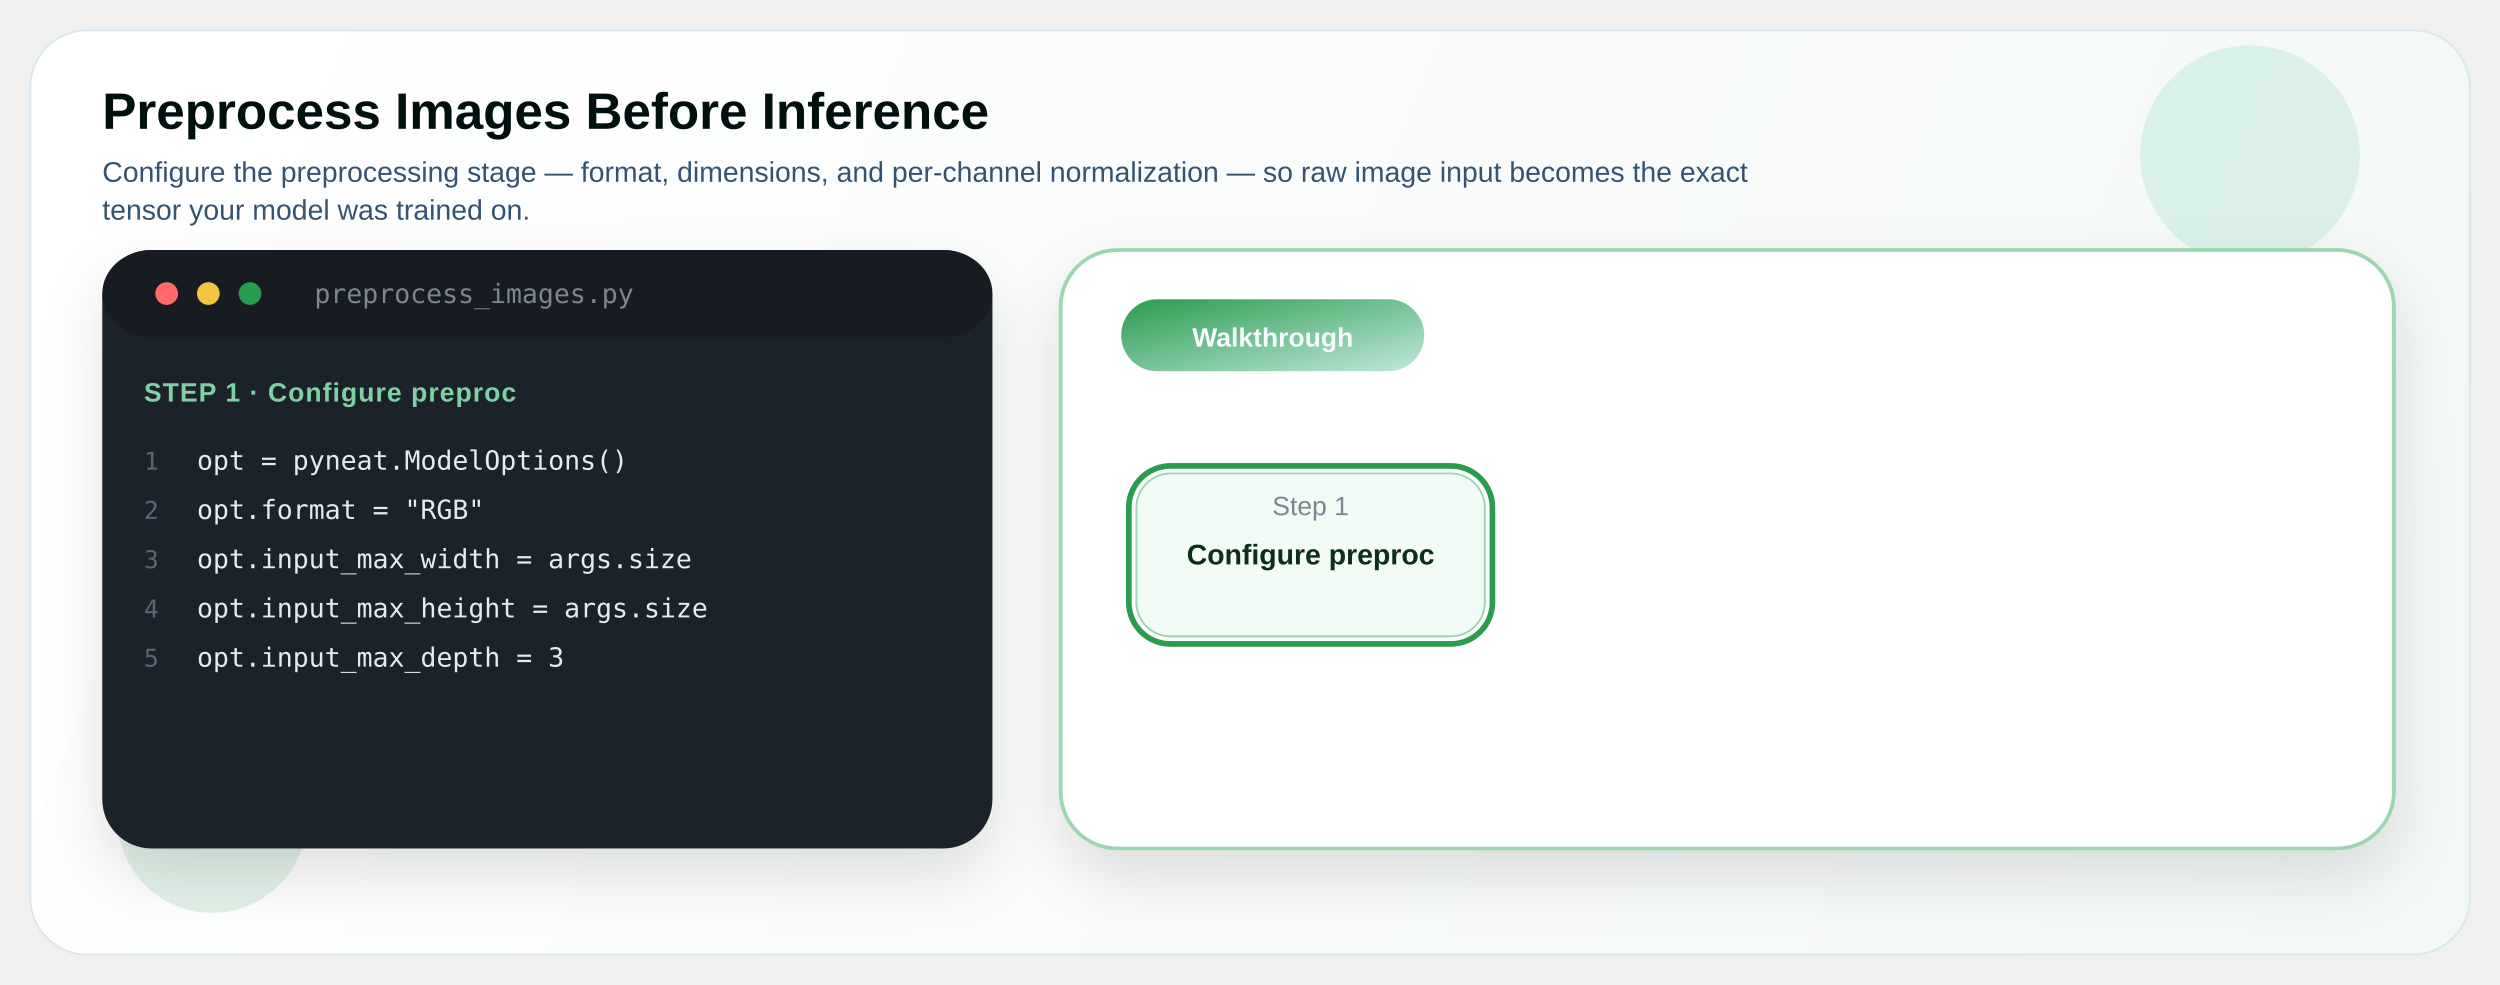
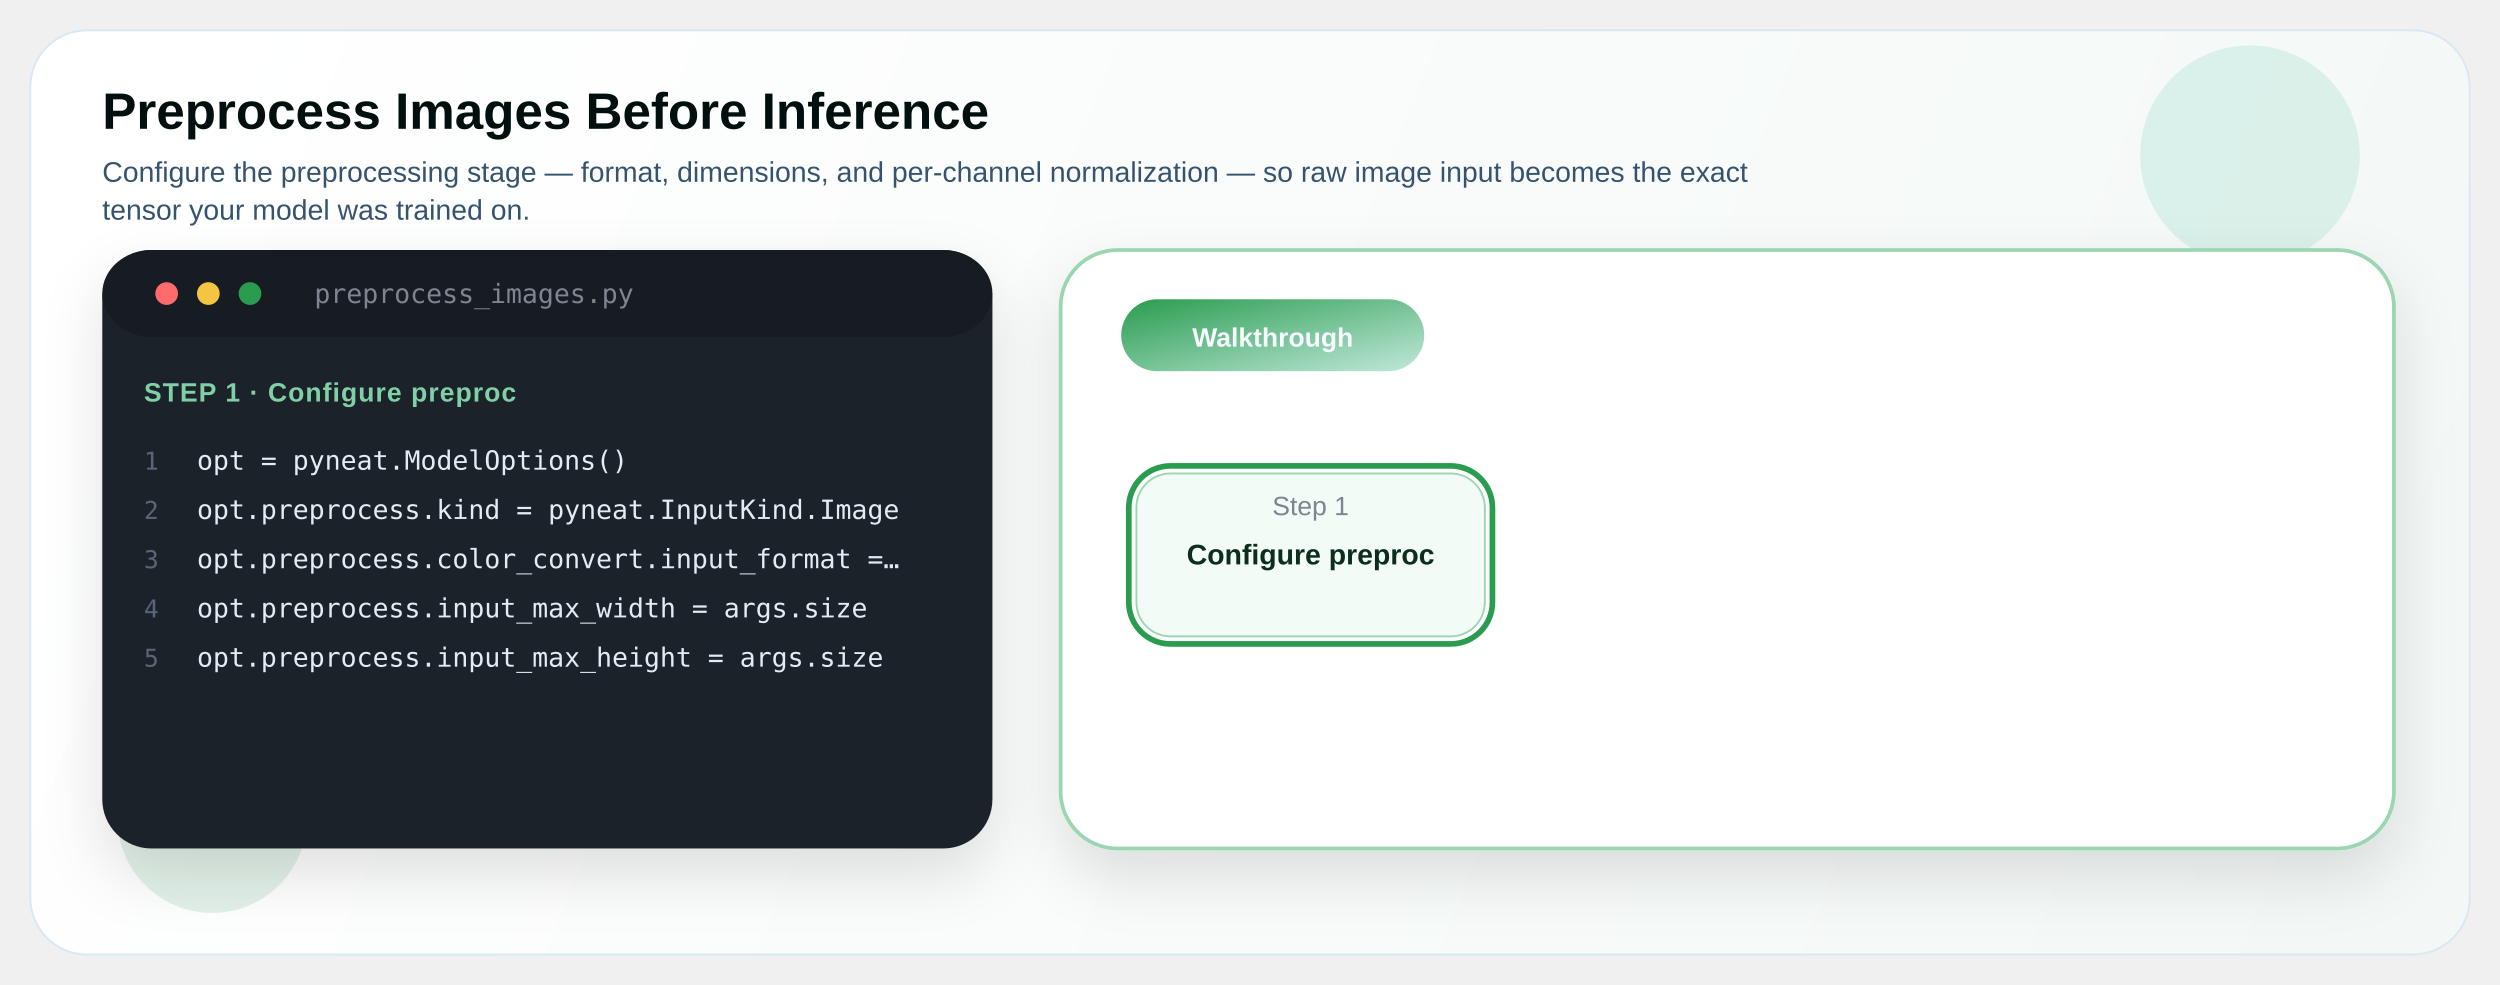
<svg xmlns="http://www.w3.org/2000/svg" viewBox="0 0 1320 520" role="img" aria-labelledby="ftl ftd">
  <defs>
    <linearGradient id="fbg" x1="80" y1="40" x2="1240" y2="500" gradientUnits="userSpaceOnUse">
      <stop offset="0" stop-color="#FFFFFF" />
      <stop offset="1" stop-color="#F3F8F6" />
    </linearGradient>
    <linearGradient id="fgreen" x1="0" y1="0" x2="1" y2="1">
      <stop offset="0" stop-color="#2A9C4F" />
      <stop offset="1" stop-color="#C0E8DB" />
    </linearGradient>
    <filter id="fsh" x="-10%" y="-18%" width="120%" height="142%" filterUnits="objectBoundingBox">
      <feDropShadow dx="0" dy="14" stdDeviation="16" flood-color="#010F0E" flood-opacity="0.12" />
    </filter>
    <marker id="farr" markerWidth="7" markerHeight="7" refX="5" refY="3.5" orient="auto" markerUnits="strokeWidth">
      <path d="M0 0L7 3.5L0 7Z" fill="#2A9C4F" />
    </marker>
    <style>.fsans{font-family:"Avenir Next","Segoe UI",Arial,sans-serif;}.fmono{font-family:"SFMono-Regular","Menlo","Consolas",monospace;}.fttl{fill:#010F0E;font-size:27px;font-weight:700;}.fsub{fill:#35536F;font-size:15px;font-weight:500;}.fcode{fill:#E2ECF6;font-size:14px;font-weight:500;}.fln{fill:#586677;font-size:13px;font-weight:500;}.fcap{fill:#7FD0A6;font-size:14px;font-weight:700;letter-spacing:0.04em;}.fdim{fill:#7D8590;font-size:14px;font-weight:500;}.ftag{fill:#F8FBFF;font-weight:650;}.fnl{fill:#0B2E1B;font-weight:650;}.fcounter{fill:#9AA7B4;font-size:13px;font-weight:600;}.fhint{fill:#2A9C4F;font-size:15px;font-weight:700;}.fanim{transition:opacity 0.55s ease;}</style>
  </defs>
  <rect x="16" y="16" width="1288" height="488" rx="30" fill="url(#fbg)" stroke="#D8E7F1" />
  <circle cx="1188" cy="82" r="58" fill="#C0E8DB" opacity="0.5" />
  <circle cx="112" cy="432" r="50" fill="#BFE0CF" opacity="0.45" />
  <text x="54" y="68" class="fsans fttl">Preprocess Images Before Inference</text>
  <text x="54" y="96" class="fsans fsub">Configure the preprocessing stage — format, dimensions, and per-channel normalization — so raw image input becomes the exact</text>
  <text x="54" y="116" class="fsans fsub">tensor your model was trained on.</text>
  <g filter="url(#fsh)">
    <rect x="54" y="132" width="470" height="316" rx="26" fill="#1F232A" />
    <rect x="54" y="132" width="470" height="46" rx="26" fill="#181C22" />
    <circle cx="88" cy="155" r="6" fill="#FF6B6B" />
    <circle cx="110" cy="155" r="6" fill="#F4C542" />
    <circle cx="132" cy="155" r="6" fill="#2A9C4F" />
    <text x="166" y="160" class="fmono fdim">preprocess_images.py</text>
    <g id="code0" class="fanim" opacity="1">
      <text x="76" y="212" class="fsans fcap">STEP 1 · Configure preproc</text>
      <text x="76" y="248" class="fmono fln">1</text>
      <text x="104" y="248" class="fmono fcode" xml:space="preserve">opt = pyneat.ModelOptions()</text>
      <text x="76" y="274" class="fmono fln">2</text>
-       <text x="104" y="274" class="fmono fcode" xml:space="preserve">opt.format = "RGB"</text>
+       <text x="104" y="274" class="fmono fcode" xml:space="preserve">opt.preprocess.kind = pyneat.InputKind.Image</text>
      <text x="76" y="300" class="fmono fln">3</text>
-       <text x="104" y="300" class="fmono fcode" xml:space="preserve">opt.input_max_width = args.size</text>
+       <text x="104" y="300" class="fmono fcode" xml:space="preserve">opt.preprocess.color_convert.input_format =…</text>
      <text x="76" y="326" class="fmono fln">4</text>
-       <text x="104" y="326" class="fmono fcode" xml:space="preserve">opt.input_max_height = args.size</text>
+       <text x="104" y="326" class="fmono fcode" xml:space="preserve">opt.preprocess.input_max_width = args.size</text>
      <text x="76" y="352" class="fmono fln">5</text>
-       <text x="104" y="352" class="fmono fcode" xml:space="preserve">opt.input_max_depth = 3</text>
+       <text x="104" y="352" class="fmono fcode" xml:space="preserve">opt.preprocess.input_max_height = args.size</text>
    </g>
    <g id="code1" class="fanim" opacity="0">
      <text x="76" y="212" class="fsans fcap">STEP 2 · Load model</text>
      <text x="76" y="248" class="fmono fln">1</text>
      <text x="104" y="248" class="fmono fcode" xml:space="preserve">model = pyneat.Model(str(args.model), opt)</text>
    </g>
    <g id="code2" class="fanim" opacity="0">
      <text x="76" y="212" class="fsans fcap">STEP 3 · Inspect preproc</text>
      <text x="76" y="248" class="fmono fln">1</text>
-       <text x="104" y="248" class="fmono fcode" xml:space="preserve">preproc_group = model.preprocess()</text>
+       <text x="104" y="248" class="fmono fcode" xml:space="preserve">preproc_graph = model.preprocess()</text>
      <text x="76" y="274" class="fmono fln">2</text>
-       <text x="104" y="274" class="fmono fcode" xml:space="preserve">print(f"preproc_group_size={preproc_group.s…</text>
+       <text x="104" y="274" class="fmono fcode" xml:space="preserve">print("preproc_graph=ready")</text>
+       <text x="76" y="300" class="fmono fln">3</text>
+       <text x="104" y="300" class="fmono fcode" xml:space="preserve">print(preproc_graph.describe())</text>
    </g>
  </g>
  <g filter="url(#fsh)">
    <g id="shell" opacity="1">
      <rect x="560" y="132" width="704" height="316" rx="30" fill="#FFFFFF" stroke="#9CD5B2" stroke-width="2" />
      <rect x="592" y="158" width="160" height="38" rx="19" fill="url(#fgreen)" />
      <text x="672" y="183" class="fsans ftag" font-size="14" text-anchor="middle">Walkthrough</text>
    </g>
    <g id="node0" class="fanim" opacity="1">
      <rect x="600" y="250" width="184" height="86" rx="18" fill="#F3FBF7" stroke="#9CD5B2" />
      <text x="692" y="272" class="fsans fdim" font-size="12" text-anchor="middle">Step 1</text>
      <text x="692" y="298" class="fsans fnl" font-size="15" text-anchor="middle">Configure preproc</text>
    </g>
    <g id="ring0" class="fanim" opacity="1">
      <rect x="596" y="246" width="192" height="94" rx="22" fill="none" stroke="#2A9C4F" stroke-width="3" />
    </g>
    <g id="node1" class="fanim" opacity="0">
      <line x1="788" y1="293" x2="814" y2="293" stroke="#2A9C4F" stroke-width="3" stroke-linecap="round" marker-end="url(#farr)" />
      <rect x="820" y="250" width="184" height="86" rx="18" fill="#F3FBF7" stroke="#9CD5B2" />
      <text x="912" y="272" class="fsans fdim" font-size="12" text-anchor="middle">Step 2</text>
      <text x="912" y="298" class="fsans fnl" font-size="15" text-anchor="middle">Load model</text>
    </g>
    <g id="ring1" class="fanim" opacity="0">
      <rect x="816" y="246" width="192" height="94" rx="22" fill="none" stroke="#2A9C4F" stroke-width="3" />
    </g>
    <g id="node2" class="fanim" opacity="0">
      <line x1="1008" y1="293" x2="1034" y2="293" stroke="#2A9C4F" stroke-width="3" stroke-linecap="round" marker-end="url(#farr)" />
      <rect x="1040" y="250" width="184" height="86" rx="18" fill="#F8F6FF" stroke="#B8B0DC" />
      <text x="1132" y="272" class="fsans fdim" font-size="12" text-anchor="middle">Step 3</text>
      <text x="1132" y="298" class="fsans fnl" font-size="15" text-anchor="middle">Inspect preproc</text>
    </g>
    <g id="ring2" class="fanim" opacity="0">
      <rect x="1036" y="246" width="192" height="94" rx="22" fill="none" stroke="#2A9C4F" stroke-width="3" />
    </g>
  </g>
  <g id="popup" class="fanim" opacity="0">
    <rect x="690" y="356" width="444" height="46" rx="23" fill="#0B2E1B" opacity="0.93" />
    <text x="912" y="384" text-anchor="middle" class="fsans" fill="#EAF7EF" font-size="16" font-weight="700">Click a step to jump to that section ↓</text>
  </g>
</svg>
